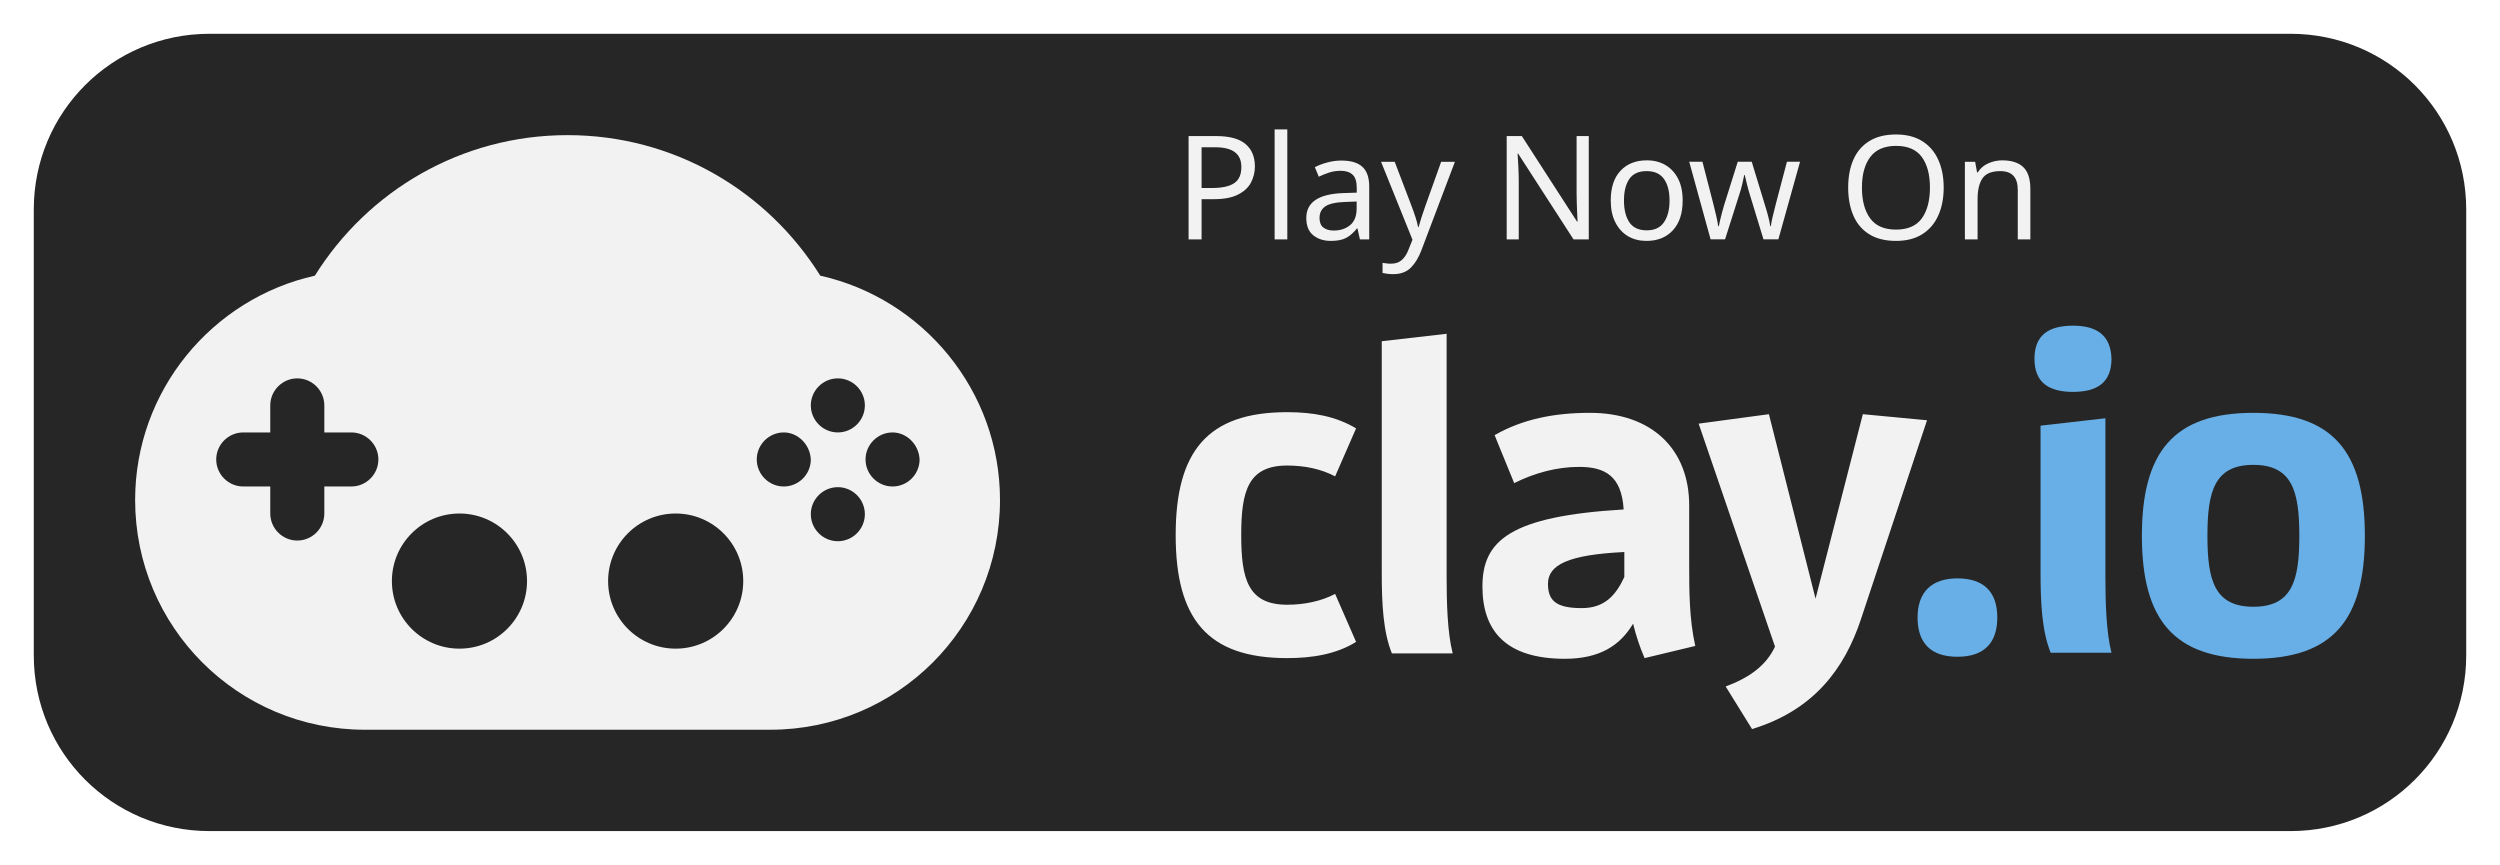
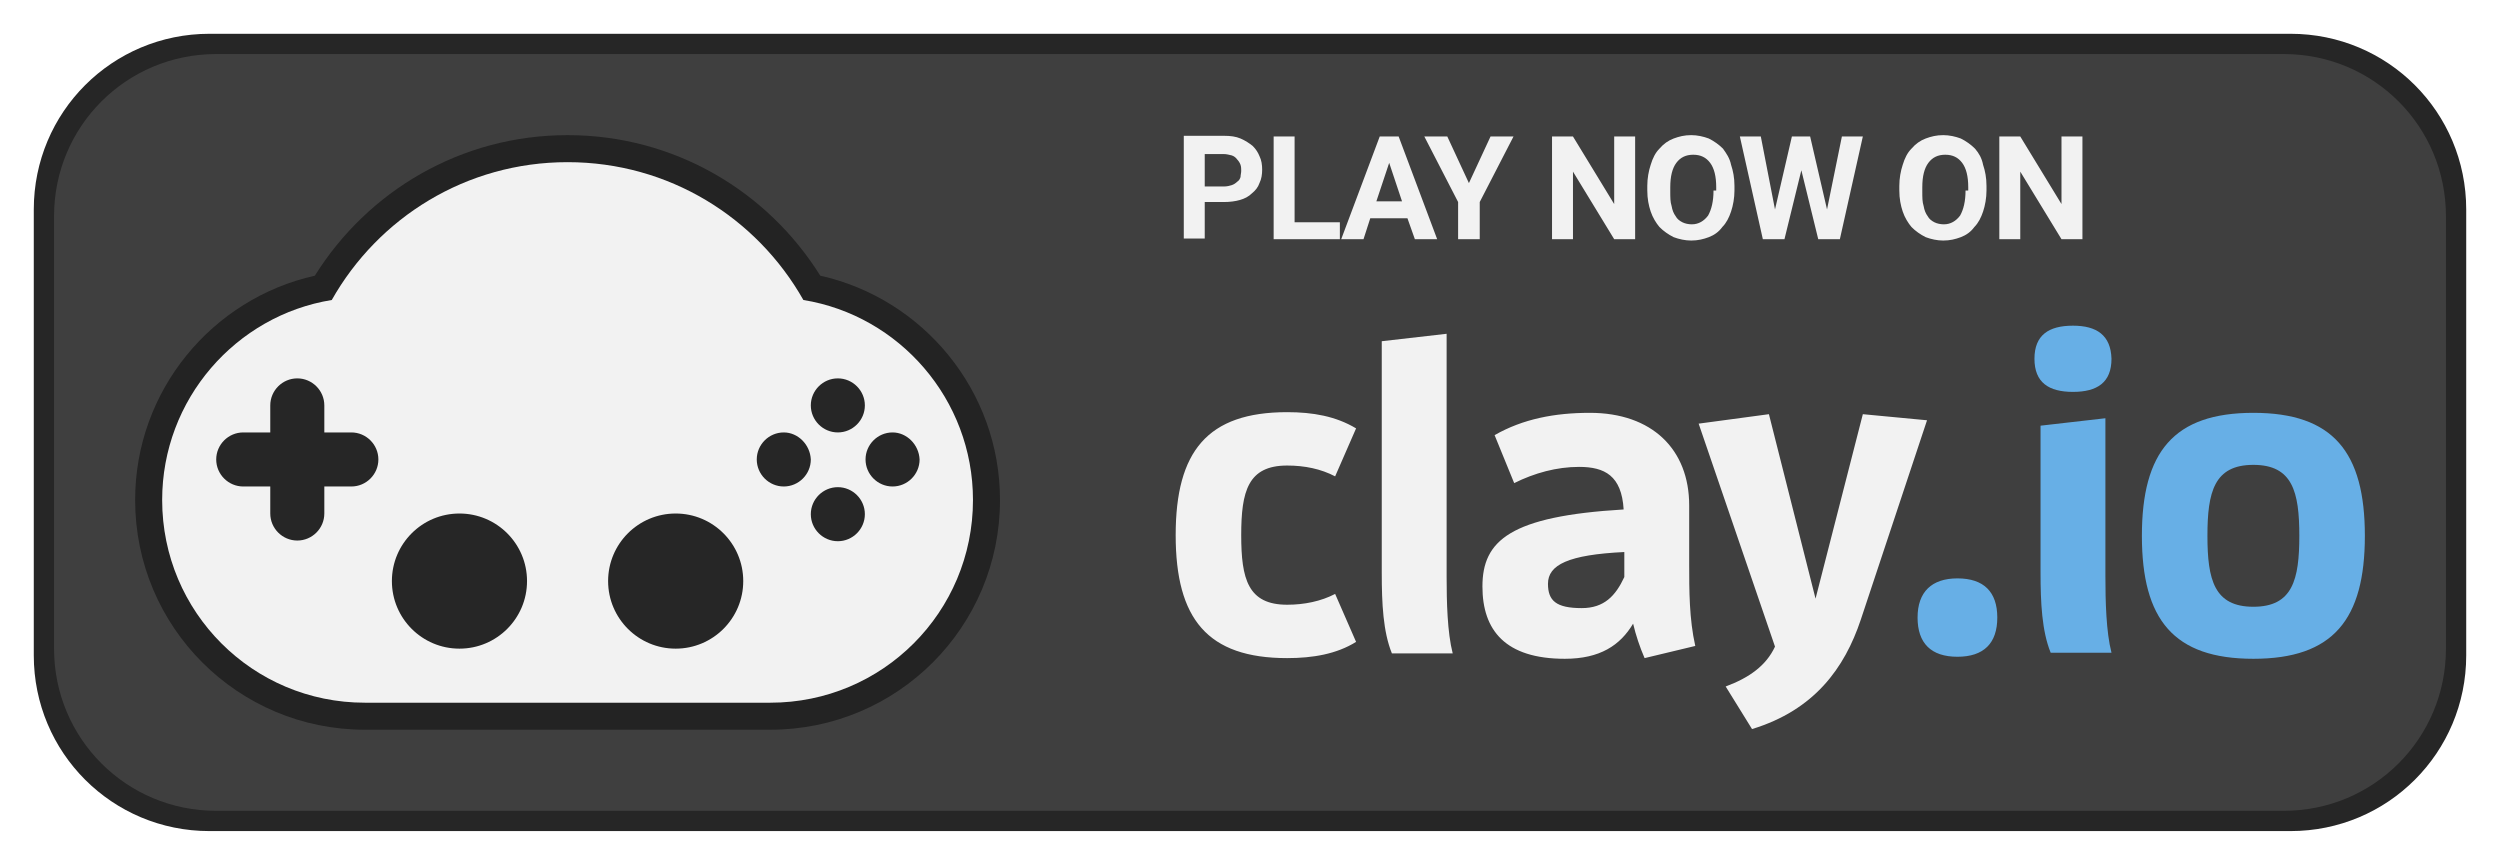
<svg xmlns="http://www.w3.org/2000/svg" version="1.1" x="0px" y="0px" viewBox="0 0 370 128" enable-background="new 0 0 370 128" xml:space="preserve">
  <g id="Rectangle_1_3_" enable-background="new    ">
    <g id="Rectangle_1">
      <g>
        <path fill-rule="evenodd" clip-rule="evenodd" fill="#262626" d="M339,5H31C16.6,5,5,16.6,5,31v66c0,14.4,11.6,26,26,26h308     c14.4,0,26-11.6,26-26V31C365,16.6,353.4,5,339,5z" />
      </g>
    </g>
  </g>
  <g id="Rectangle_1_2_" enable-background="new    ">
    <g id="Rectangle_1_1_">
      <g>
-         <path fill-rule="evenodd" clip-rule="evenodd" fill="#262626" d="M338,8H32C18.7,8,8,18.7,8,32v64c0,13.3,10.7,24,24,24h306     c13.3,0,24-10.7,24-24V32C362,18.7,351.3,8,338,8z" />
+         <path fill-rule="evenodd" clip-rule="evenodd" fill="#3F3F3F" d="M338,8H32C18.7,8,8,18.7,8,32v64c0,13.3,10.7,24,24,24h306     c13.3,0,24-10.7,24-24V32C362,18.7,351.3,8,338,8z" />
      </g>
    </g>
  </g>
  <g id="Rounded_Rectangle_1_3_" enable-background="new    ">
    <g id="Rounded_Rectangle_1">
      <g>
-         <path fill="#F2F2F2" d="M121.4,40.8C113.6,28.3,99.8,20,84,20s-29.6,8.3-37.4,20.8C31.4,44.2,20,57.8,20,74c0,18.8,15.2,34,34,34     h60c18.8,0,34-15.2,34-34C148,57.8,136.6,44.2,121.4,40.8z" />
+         <path fill="#232323" d="M121.4,40.8C113.6,28.3,99.8,20,84,20s-29.6,8.3-37.4,20.8C31.4,44.2,20,57.8,20,74c0,18.8,15.2,34,34,34     h60c18.8,0,34-15.2,34-34C148,57.8,136.6,44.2,121.4,40.8z" />
      </g>
    </g>
  </g>
  <g id="Rounded_Rectangle_1_2_" enable-background="new    ">
    <g id="Rounded_Rectangle_1_1_">
      <g>
        <path fill="#F2F2F2" d="M118.9,44.4C112,32.2,99,24,84,24s-28,8.2-34.9,20.4C34.9,46.7,24,59.1,24,74c0,16.6,13.4,30,30,30h60     c16.6,0,30-13.4,30-30C144,59.1,133.1,46.7,118.9,44.4z" />
      </g>
    </g>
  </g>
  <g id="Buttons_1_" enable-background="new    ">
    <g id="Buttons">
      <g>
        <path fill="#262626" d="M124,56c-2.2,0-4,1.8-4,4c0,2.2,1.8,4,4,4c2.2,0,4-1.8,4-4C128,57.8,126.2,56,124,56z M116,64     c-2.2,0-4,1.8-4,4c0,2.2,1.8,4,4,4c2.2,0,4-1.8,4-4C119.9,65.8,118.1,64,116,64z M132.1,64c-2.2,0-4,1.8-4,4c0,2.2,1.8,4,4,4     c2.2,0,4-1.8,4-4C136,65.8,134.2,64,132.1,64z M124,72.1c-2.2,0-4,1.8-4,4c0,2.2,1.8,4,4,4c2.2,0,4-1.8,4-4     C128,73.9,126.2,72.1,124,72.1z" />
      </g>
    </g>
  </g>
  <g id="Left_1_" enable-background="new    ">
    <g id="Left">
      <g>
        <circle fill-rule="evenodd" clip-rule="evenodd" fill="#262626" cx="68" cy="86" r="10" />
      </g>
    </g>
  </g>
  <g id="Right_1_" enable-background="new    ">
    <g id="Right">
      <g>
        <circle fill-rule="evenodd" clip-rule="evenodd" fill="#262626" cx="100" cy="86" r="10" />
      </g>
    </g>
  </g>
  <g id="D-Pad_1_" enable-background="new    ">
    <g id="D-Pad">
      <g>
        <path fill-rule="evenodd" clip-rule="evenodd" fill="#262626" d="M52,64h-4v-4c0-2.2-1.8-4-4-4s-4,1.8-4,4v4h-4c-2.2,0-4,1.8-4,4     c0,2.2,1.8,4,4,4h4v4c0,2.2,1.8,4,4,4s4-1.8,4-4v-4h4c2.2,0,4-1.8,4-4C56,65.8,54.2,64,52,64z" />
      </g>
    </g>
  </g>
  <g id="clay_1_" enable-background="new    ">
    <g id="clay">
      <g>
        <path fill="#F2F2F2" d="M190.5,68.9c2.6,0,5,0.5,7.1,1.6l3.1-7.1c-3-1.8-6.4-2.4-10.2-2.4c-11.8,0-16.5,5.8-16.5,18.2     s4.7,18.2,16.5,18.2c3.8,0,7.3-0.6,10.2-2.4l-3.1-7.1c-2.1,1.1-4.6,1.6-7.1,1.6c-5.8,0-6.8-3.8-6.8-10.3S184.7,68.9,190.5,68.9z      M214.1,49.4l-9.6,1.1v34.3c0,4.5,0.2,8.7,1.5,11.9h9c-0.8-3.1-0.9-7.7-0.9-11.3V49.4z M250,74.8c0-8.3-5.5-13.7-14.7-13.7     c-5.2,0-9.9,0.9-14.1,3.3l2.9,7.1c3-1.5,6.3-2.4,9.6-2.4c3.8,0,6.3,1.3,6.6,6.3c-16.8,1-20.9,4.6-20.9,11.4     c0,6.5,3.4,10.7,12.2,10.7c5.2,0,8.2-2,10.1-5.2c0.4,1.7,1,3.5,1.7,5.1l7.5-1.8c-0.9-4-0.9-8.2-0.9-12.2V74.8z M240.4,85.4     c-1.3,2.8-3,4.6-6.3,4.6c-3.8,0-5-1.1-5-3.6c0-2.8,3-4.3,11.3-4.7V85.4z M275.7,61.3l-7,27.3l-6.9-27.3l-10.4,1.4l11.3,33     c-1.3,2.8-3.8,4.6-7.3,5.9l3.9,6.3c9.2-2.8,13.7-9,16.1-16.2l9.8-29.5L275.7,61.3z" />
      </g>
    </g>
  </g>
  <g id="_x2E_io_1_" enable-background="new    ">
    <g id="_x2E_io">
      <g>
        <path fill="#67AFE6" d="M289.7,85.6c-3.8,0-5.9,2-5.9,5.8c0,3.8,2,5.8,5.9,5.8s5.9-2,5.9-5.8C295.6,87.6,293.6,85.6,289.7,85.6z      M311.6,61.9l-9.6,1.1v21.7c0,4.5,0.2,8.7,1.5,11.9h9c-0.8-3.1-0.9-7.7-0.9-11.3V61.9z M306.8,48.2c-3.6,0-5.7,1.4-5.7,4.9     c0,3.5,2.1,4.9,5.7,4.9c3.6,0,5.7-1.4,5.7-4.9C312.4,49.6,310.3,48.2,306.8,48.2z M333.5,61.1c-11.8,0-16.5,5.8-16.5,18.2     s4.7,18.2,16.5,18.2c11.8,0,16.5-5.8,16.5-18.2S345.3,61.1,333.5,61.1z M333.5,89.8c-5.8,0-6.8-4-6.8-10.5s1-10.5,6.8-10.5     c5.8,0,6.8,4,6.8,10.5S339.3,89.8,333.5,89.8z" />
      </g>
    </g>
  </g>
-   <g id="Play_Now_On">
-     <text transform="matrix(1.0018 0 0 1 173.8283 35.434)" fill="#F2F2F2" font-family="'Roboto-Bold'" font-size="21.42">Play Now On</text>
+   <g id="Play_Now_On_1_" enable-background="new    ">
+     <g id="Play_Now_On">
+       <g>
+         <path fill="#F2F2F2" d="M185.4,21.6c-0.5-0.4-1.1-0.8-1.8-1.1c-0.7-0.3-1.5-0.4-2.4-0.4h-6v15.2h3.1v-5.4h2.8     c0.9,0,1.7-0.1,2.4-0.3c0.7-0.2,1.3-0.5,1.8-1c0.5-0.4,0.9-0.9,1.1-1.5c0.3-0.6,0.4-1.3,0.4-2c0-0.7-0.1-1.4-0.4-2     C186.2,22.6,185.9,22.1,185.4,21.6z M183.6,26.2c-0.1,0.3-0.2,0.5-0.5,0.7c-0.2,0.2-0.5,0.4-0.8,0.5c-0.3,0.1-0.7,0.2-1.2,0.2     h-2.8v-4.8h2.8c0.4,0,0.8,0.1,1.2,0.2c0.3,0.1,0.6,0.3,0.8,0.6c0.2,0.2,0.4,0.5,0.5,0.8c0.1,0.3,0.1,0.6,0.1,0.9     C183.7,25.6,183.6,25.9,183.6,26.2z M191.6,20.2h-3.1v15.2h9.8v-2.5h-6.7V20.2z M204.2,20.2l-5.7,15.2h3.3l1-3.1h5.5l1.1,3.1h3.3     l-5.7-15.2H204.2z M203.7,29.8l1.9-5.7l1.9,5.7H203.7z M217.4,27.1l-3.2-6.9h-3.4l5,9.7v5.5h3.2v-5.5l5-9.7h-3.4L217.4,27.1z      M238.9,30.2l-6.1-10h-3.1v15.2h3.1v-10l6.1,10h3.1V20.2h-3.1V30.2z M255,22c-0.6-0.6-1.3-1.1-2.1-1.5c-0.8-0.3-1.7-0.5-2.6-0.5     c-1,0-1.8,0.2-2.6,0.5c-0.8,0.3-1.5,0.8-2.1,1.5c-0.6,0.6-1,1.4-1.3,2.4c-0.3,0.9-0.5,2-0.5,3.1v0.7c0,1.2,0.2,2.2,0.5,3.1     c0.3,0.9,0.8,1.7,1.3,2.3c0.6,0.6,1.3,1.1,2.1,1.5c0.8,0.3,1.7,0.5,2.6,0.5c1,0,1.8-0.2,2.6-0.5c0.8-0.3,1.5-0.8,2-1.5     c0.6-0.6,1-1.4,1.3-2.3c0.3-0.9,0.5-2,0.5-3.1v-0.7c0-1.2-0.2-2.2-0.5-3.1C256,23.4,255.5,22.7,255,22z M253.6,28.2     c0,1.6-0.3,2.8-0.8,3.7c-0.6,0.8-1.4,1.3-2.4,1.3c-0.5,0-1-0.1-1.4-0.3c-0.4-0.2-0.8-0.5-1-0.9c-0.3-0.4-0.5-0.9-0.6-1.5     c-0.2-0.6-0.2-1.3-0.2-2.1v-0.7c0-1.6,0.3-2.8,0.9-3.6c0.6-0.8,1.4-1.2,2.5-1.2c1.1,0,1.9,0.4,2.5,1.2c0.6,0.8,0.9,2,0.9,3.6     V28.2z M270.4,31l-2.5-10.8h-2.7L262.7,31l-2.1-10.8h-3.1l3.4,15.2h3.2l2.5-10.2l2.5,10.2h3.2l3.4-15.2h-3.1L270.4,31z M292.3,22     c-0.6-0.6-1.3-1.1-2.1-1.5c-0.8-0.3-1.7-0.5-2.6-0.5c-1,0-1.8,0.2-2.6,0.5c-0.8,0.3-1.5,0.8-2.1,1.5c-0.6,0.6-1,1.4-1.3,2.4     c-0.3,0.9-0.5,2-0.5,3.1v0.7c0,1.2,0.2,2.2,0.5,3.1c0.3,0.9,0.8,1.7,1.3,2.3c0.6,0.6,1.3,1.1,2.1,1.5c0.8,0.3,1.7,0.5,2.6,0.5     c1,0,1.8-0.2,2.6-0.5c0.8-0.3,1.5-0.8,2-1.5c0.6-0.6,1-1.4,1.3-2.3c0.3-0.9,0.5-2,0.5-3.1v-0.7c0-1.2-0.2-2.2-0.5-3.1     C293.3,23.4,292.9,22.7,292.3,22z M290.9,28.2c0,1.6-0.3,2.8-0.8,3.7c-0.6,0.8-1.4,1.3-2.4,1.3c-0.5,0-1-0.1-1.4-0.3     c-0.4-0.2-0.8-0.5-1-0.9c-0.3-0.4-0.5-0.9-0.6-1.5c-0.2-0.6-0.2-1.3-0.2-2.1v-0.7c0-1.6,0.3-2.8,0.9-3.6c0.6-0.8,1.4-1.2,2.5-1.2     c1.1,0,1.9,0.4,2.5,1.2c0.6,0.8,0.9,2,0.9,3.6V28.2z M305.1,20.2v10l-6.1-10h-3.1v15.2h3.1v-10l6.1,10h3.1V20.2H305.1z" />
+       </g>
+     </g>
  </g>
</svg>
